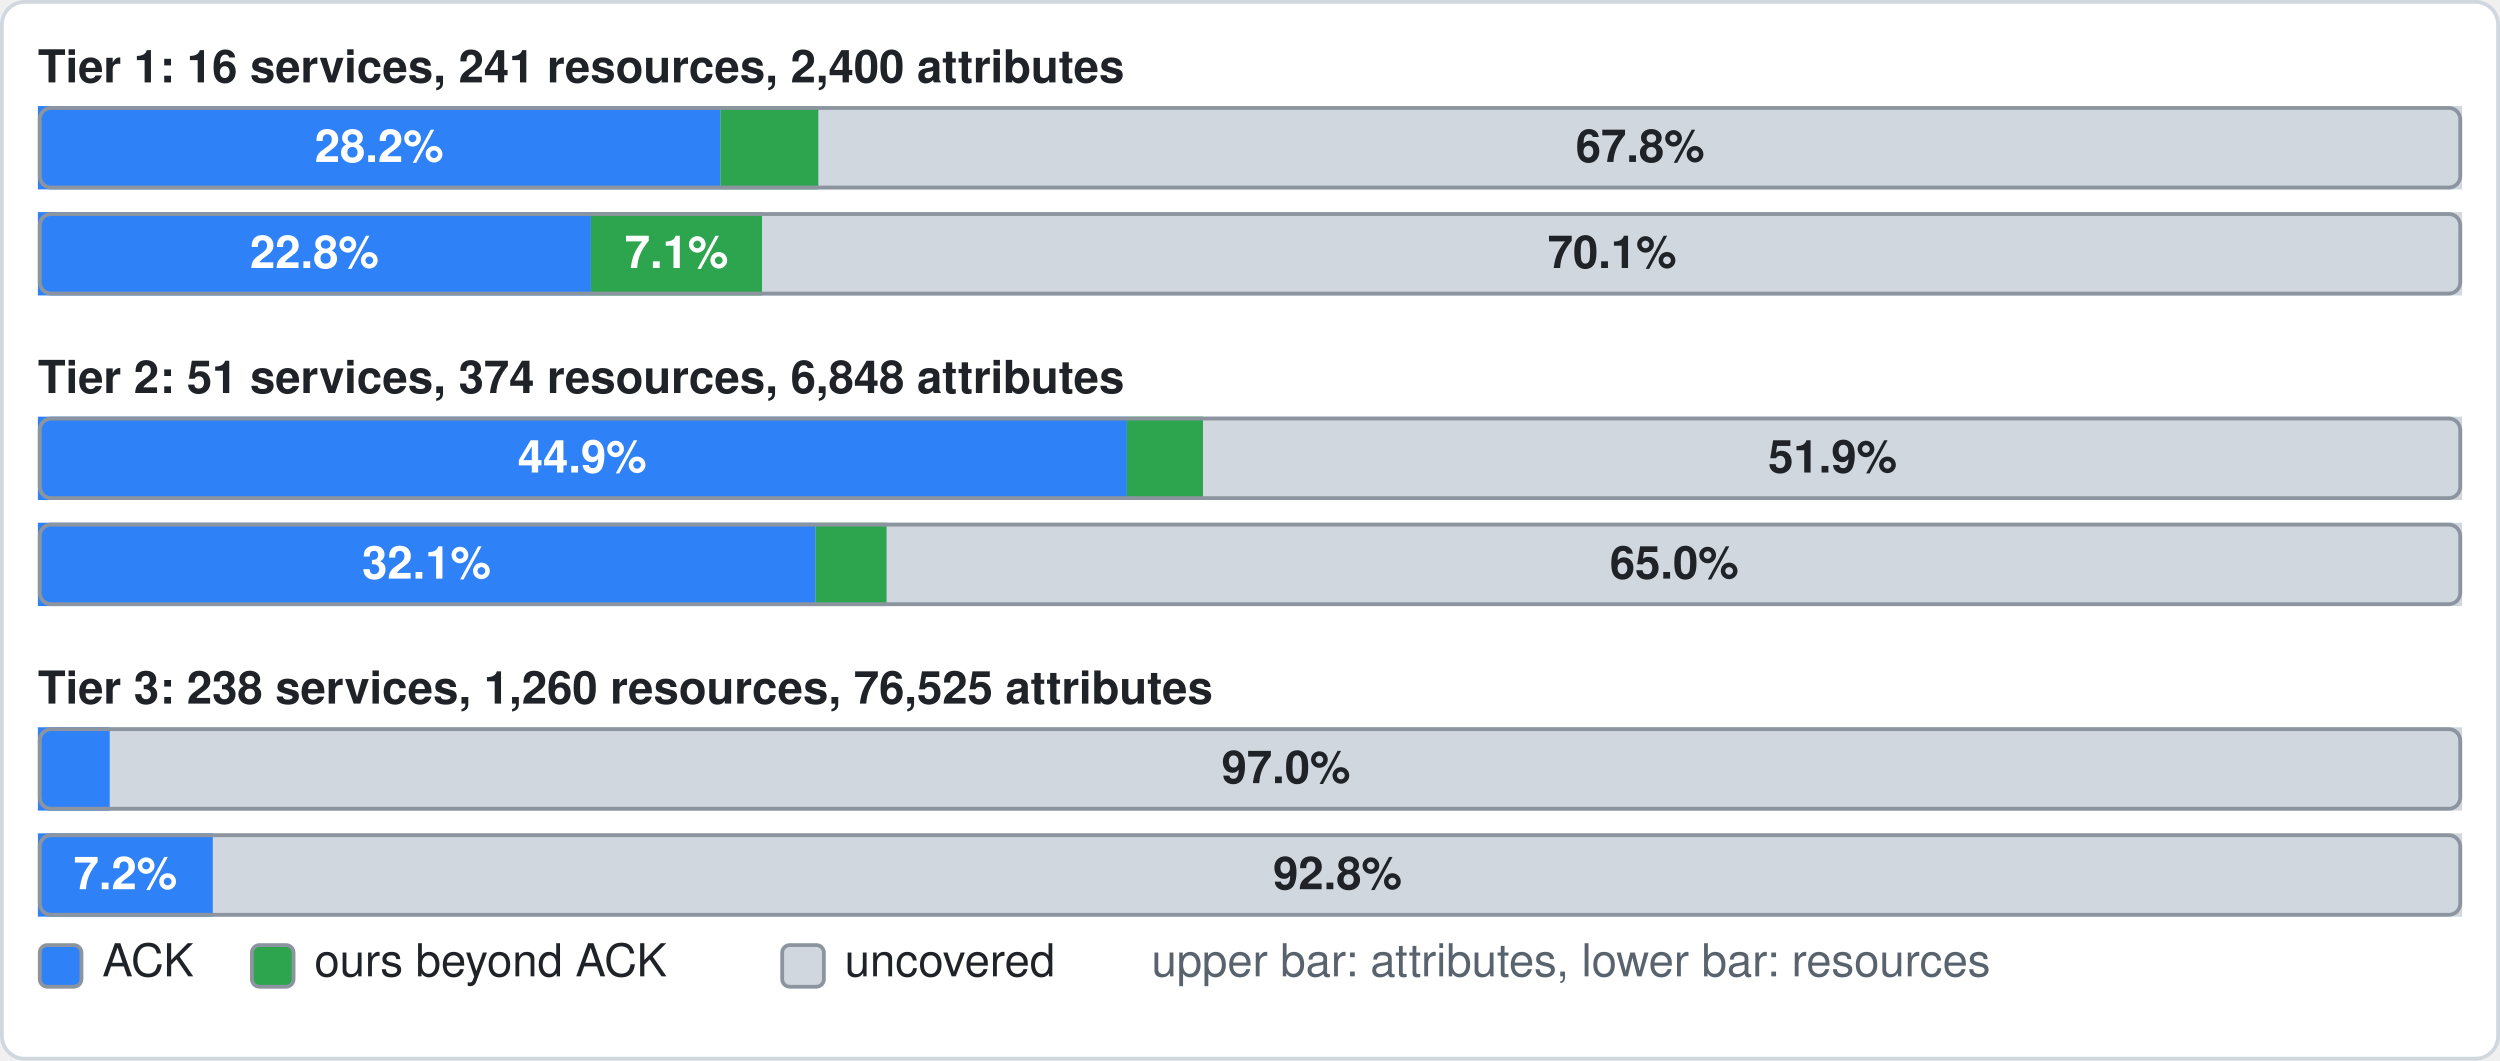
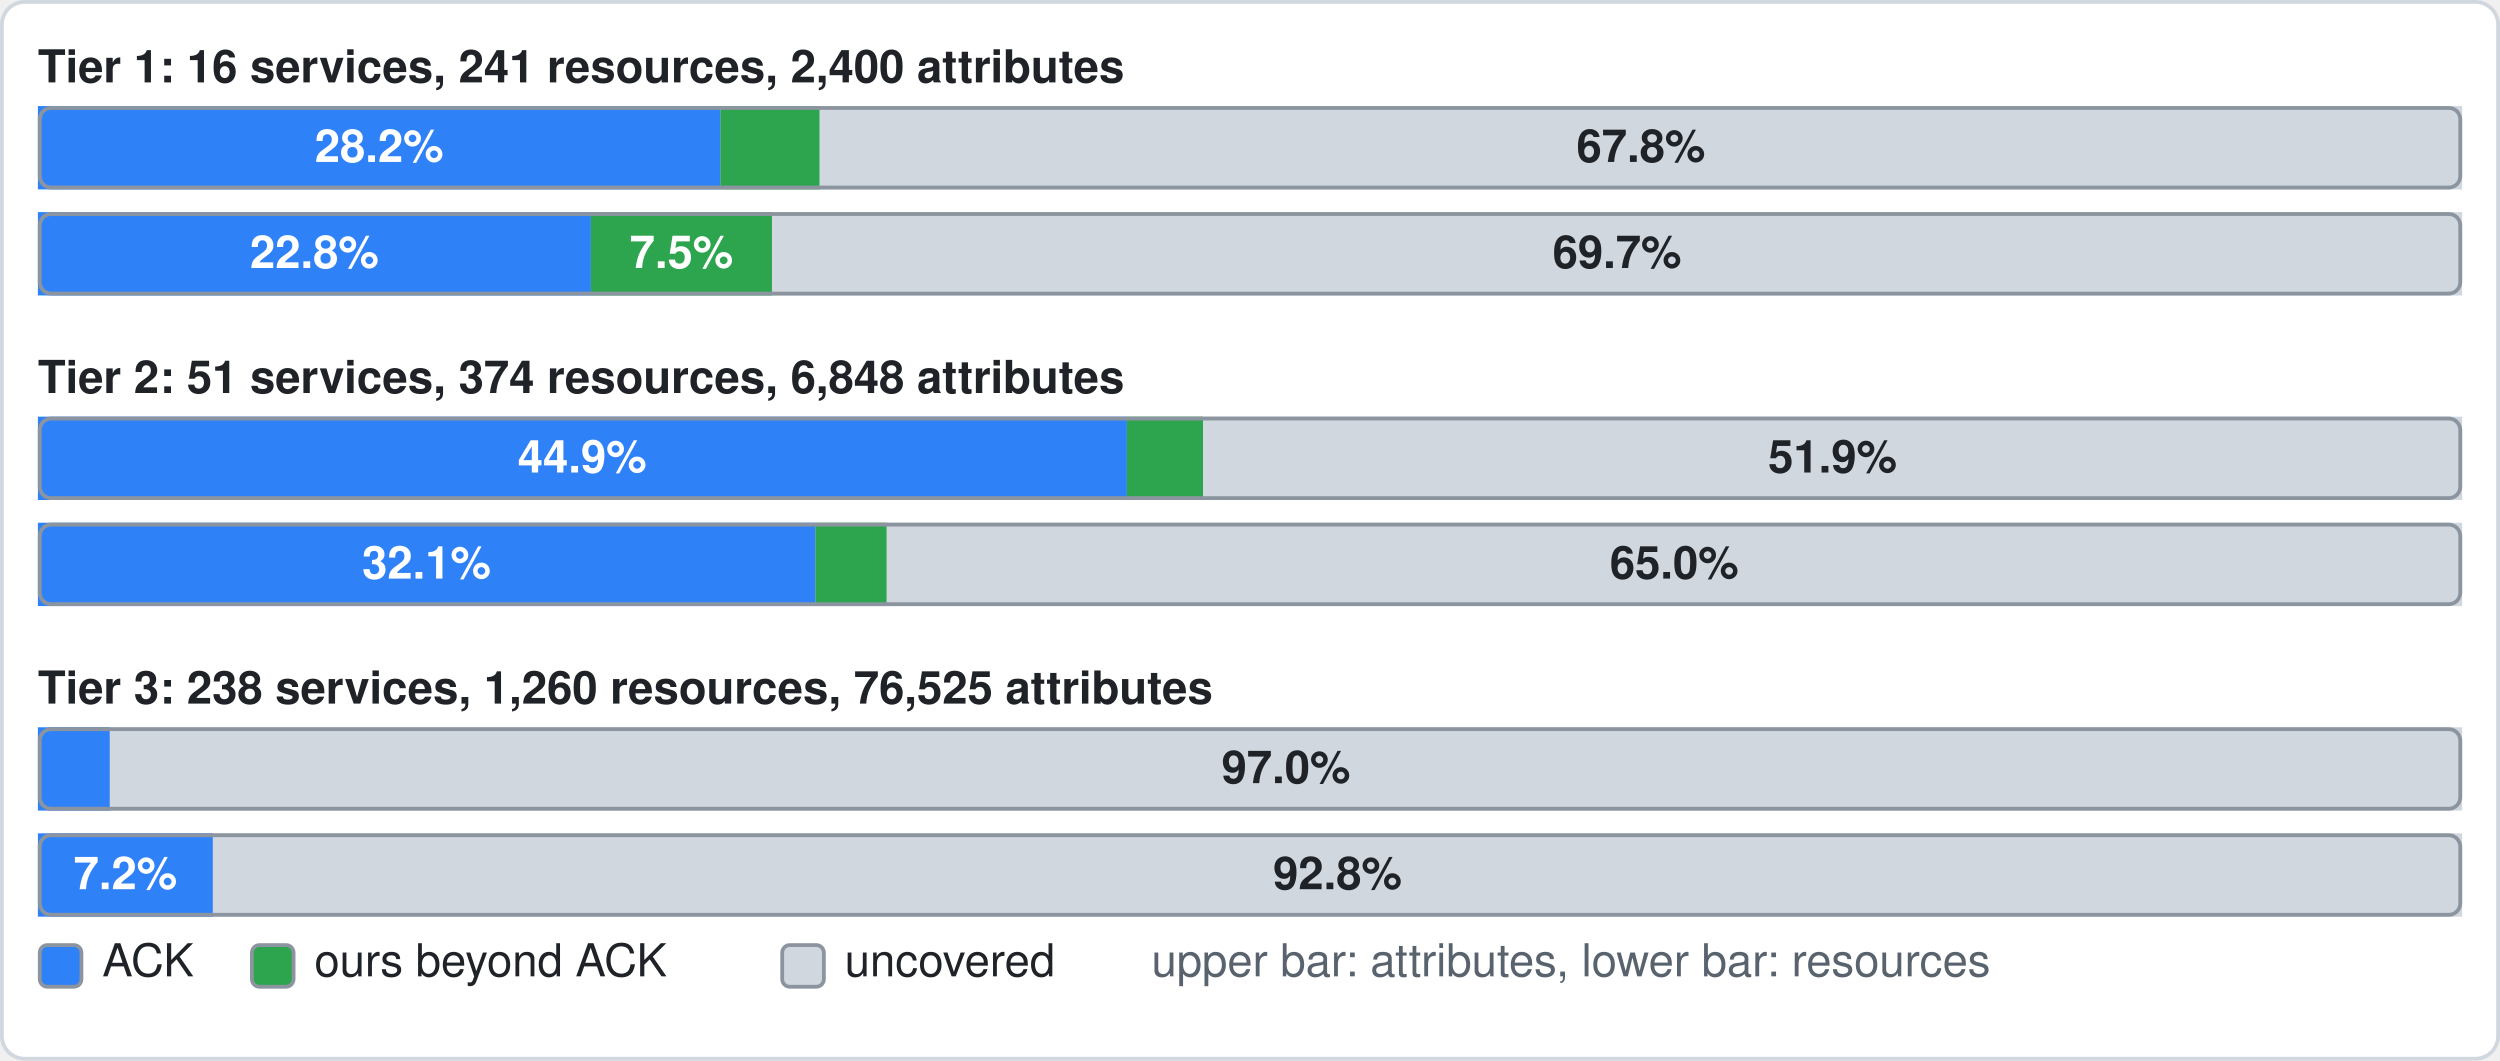
- <svg xmlns="http://www.w3.org/2000/svg" width="660" height="280" viewBox="0 0 660 280" role="img" aria-label="Tier 1: attributes official 28.2%, ours beyond 4.0%, uncovered 67.8%; resources official 22.8%, ours beyond 7.1%, uncovered 70.1%. Tier 2: attributes official 44.9%, ours beyond 3.1%, uncovered 51.9%; resources official 32.1%, ours beyond 2.9%, uncovered 65.0%. Tier 3: attributes official 3.0%, ours beyond 0.0%, uncovered 97.0%; resources official 7.2%, ours beyond 0.0%, uncovered 92.8%">
+ <svg xmlns="http://www.w3.org/2000/svg" width="660" height="280" viewBox="0 0 660 280" role="img" aria-label="Tier 1: attributes official 28.2%, ours beyond 4.1%, uncovered 67.8%; resources official 22.8%, ours beyond 7.5%, uncovered 69.7%. Tier 2: attributes official 44.9%, ours beyond 3.1%, uncovered 51.9%; resources official 32.1%, ours beyond 2.9%, uncovered 65.0%. Tier 3: attributes official 3.0%, ours beyond 0.0%, uncovered 97.0%; resources official 7.2%, ours beyond 0.0%, uncovered 92.8%">
  <rect x="0.5" y="0.5" width="659" height="279" rx="6" fill="#ffffff" stroke="#d0d7de" />
  <text x="10" y="19" font-family="-apple-system,BlinkMacSystemFont,'Segoe UI',Helvetica,Arial,sans-serif" font-size="12" font-weight="600" fill="#1f2328" dominant-baseline="central">Tier 1: 16 services, 241 resources, 2,400 attributes</text>
  <rect x="10" y="28" width="640" height="22" rx="3" fill="#d0d7de" />
  <rect x="10" y="28" width="180.2" height="22" fill="#2f81f7" />
  <text x="100.1" y="40" font-family="-apple-system,BlinkMacSystemFont,'Segoe UI',Helvetica,Arial,sans-serif" font-size="12" font-weight="600" fill="#ffffff" text-anchor="middle" dominant-baseline="central">28.2%</text>
-   <rect x="190.2" y="28" width="25.9" height="22" fill="#2da44e" />
-   <rect x="216.1" y="28" width="433.9" height="22" fill="#d0d7de" />
-   <text x="433" y="40" font-family="-apple-system,BlinkMacSystemFont,'Segoe UI',Helvetica,Arial,sans-serif" font-size="12" font-weight="600" fill="#1f2328" text-anchor="middle" dominant-baseline="central">67.8%</text>
+   <rect x="190.2" y="28" width="26.2" height="22" fill="#2da44e" />
+   <rect x="216.4" y="28" width="433.6" height="22" fill="#d0d7de" />
+   <text x="433.2" y="40" font-family="-apple-system,BlinkMacSystemFont,'Segoe UI',Helvetica,Arial,sans-serif" font-size="12" font-weight="600" fill="#1f2328" text-anchor="middle" dominant-baseline="central">67.8%</text>
  <rect x="10.5" y="28.5" width="639" height="21" rx="3" fill="none" stroke="#8c959f" />
  <rect x="10" y="56" width="640" height="22" rx="3" fill="#d0d7de" />
  <rect x="10" y="56" width="146" height="22" fill="#2f81f7" />
  <text x="83" y="68" font-family="-apple-system,BlinkMacSystemFont,'Segoe UI',Helvetica,Arial,sans-serif" font-size="12" font-weight="600" fill="#ffffff" text-anchor="middle" dominant-baseline="central">22.8%</text>
-   <rect x="156" y="56" width="45.2" height="22" fill="#2da44e" />
-   <text x="178.6" y="68" font-family="-apple-system,BlinkMacSystemFont,'Segoe UI',Helvetica,Arial,sans-serif" font-size="12" font-weight="600" fill="#ffffff" text-anchor="middle" dominant-baseline="central">7.1%</text>
-   <rect x="201.2" y="56" width="448.8" height="22" fill="#d0d7de" />
-   <text x="425.6" y="68" font-family="-apple-system,BlinkMacSystemFont,'Segoe UI',Helvetica,Arial,sans-serif" font-size="12" font-weight="600" fill="#1f2328" text-anchor="middle" dominant-baseline="central">70.1%</text>
+   <rect x="156" y="56" width="47.8" height="22" fill="#2da44e" />
+   <text x="179.9" y="68" font-family="-apple-system,BlinkMacSystemFont,'Segoe UI',Helvetica,Arial,sans-serif" font-size="12" font-weight="600" fill="#ffffff" text-anchor="middle" dominant-baseline="central">7.5%</text>
+   <rect x="203.8" y="56" width="446.2" height="22" fill="#d0d7de" />
+   <text x="426.9" y="68" font-family="-apple-system,BlinkMacSystemFont,'Segoe UI',Helvetica,Arial,sans-serif" font-size="12" font-weight="600" fill="#1f2328" text-anchor="middle" dominant-baseline="central">69.7%</text>
  <rect x="10.5" y="56.5" width="639" height="21" rx="3" fill="none" stroke="#8c959f" />
  <text x="10" y="101" font-family="-apple-system,BlinkMacSystemFont,'Segoe UI',Helvetica,Arial,sans-serif" font-size="12" font-weight="600" fill="#1f2328" dominant-baseline="central">Tier 2: 51 services, 374 resources, 6,848 attributes</text>
  <rect x="10" y="110" width="640" height="22" rx="3" fill="#d0d7de" />
  <rect x="10" y="110" width="287.5" height="22" fill="#2f81f7" />
  <text x="153.7" y="122" font-family="-apple-system,BlinkMacSystemFont,'Segoe UI',Helvetica,Arial,sans-serif" font-size="12" font-weight="600" fill="#ffffff" text-anchor="middle" dominant-baseline="central">44.9%</text>
  <rect x="297.5" y="110" width="20.1" height="22" fill="#2da44e" />
  <rect x="317.6" y="110" width="332.4" height="22" fill="#d0d7de" />
  <text x="483.8" y="122" font-family="-apple-system,BlinkMacSystemFont,'Segoe UI',Helvetica,Arial,sans-serif" font-size="12" font-weight="600" fill="#1f2328" text-anchor="middle" dominant-baseline="central">51.9%</text>
  <rect x="10.5" y="110.5" width="639" height="21" rx="3" fill="none" stroke="#8c959f" />
  <rect x="10" y="138" width="640" height="22" rx="3" fill="#d0d7de" />
  <rect x="10" y="138" width="205.3" height="22" fill="#2f81f7" />
  <text x="112.6" y="150" font-family="-apple-system,BlinkMacSystemFont,'Segoe UI',Helvetica,Arial,sans-serif" font-size="12" font-weight="600" fill="#ffffff" text-anchor="middle" dominant-baseline="central">32.1%</text>
  <rect x="215.3" y="138" width="18.8" height="22" fill="#2da44e" />
  <rect x="234.1" y="138" width="415.9" height="22" fill="#d0d7de" />
  <text x="442" y="150" font-family="-apple-system,BlinkMacSystemFont,'Segoe UI',Helvetica,Arial,sans-serif" font-size="12" font-weight="600" fill="#1f2328" text-anchor="middle" dominant-baseline="central">65.0%</text>
  <rect x="10.5" y="138.5" width="639" height="21" rx="3" fill="none" stroke="#8c959f" />
  <text x="10" y="183" font-family="-apple-system,BlinkMacSystemFont,'Segoe UI',Helvetica,Arial,sans-serif" font-size="12" font-weight="600" fill="#1f2328" dominant-baseline="central">Tier 3: 238 services, 1,260 resources, 76,525 attributes</text>
  <rect x="10" y="192" width="640" height="22" rx="3" fill="#d0d7de" />
  <rect x="10" y="192" width="19" height="22" fill="#2f81f7" />
  <rect x="29" y="192" width="621" height="22" fill="#d0d7de" />
  <text x="339.5" y="204" font-family="-apple-system,BlinkMacSystemFont,'Segoe UI',Helvetica,Arial,sans-serif" font-size="12" font-weight="600" fill="#1f2328" text-anchor="middle" dominant-baseline="central">97.0%</text>
  <rect x="10.5" y="192.5" width="639" height="21" rx="3" fill="none" stroke="#8c959f" />
  <rect x="10" y="220" width="640" height="22" rx="3" fill="#d0d7de" />
  <rect x="10" y="220" width="46.2" height="22" fill="#2f81f7" />
  <text x="33.1" y="232" font-family="-apple-system,BlinkMacSystemFont,'Segoe UI',Helvetica,Arial,sans-serif" font-size="12" font-weight="600" fill="#ffffff" text-anchor="middle" dominant-baseline="central">7.2%</text>
  <rect x="56.2" y="220" width="593.8" height="22" fill="#d0d7de" />
  <text x="353.1" y="232" font-family="-apple-system,BlinkMacSystemFont,'Segoe UI',Helvetica,Arial,sans-serif" font-size="12" font-weight="600" fill="#1f2328" text-anchor="middle" dominant-baseline="central">92.8%</text>
  <rect x="10.5" y="220.5" width="639" height="21" rx="3" fill="none" stroke="#8c959f" />
  <rect x="10.5" y="249.5" width="11" height="11" rx="2" fill="#2f81f7" stroke="#8c959f" />
  <text x="27" y="255" font-family="-apple-system,BlinkMacSystemFont,'Segoe UI',Helvetica,Arial,sans-serif" font-size="12" fill="#1f2328" dominant-baseline="central">ACK</text>
  <rect x="66.5" y="249.5" width="11" height="11" rx="2" fill="#2da44e" stroke="#8c959f" />
  <text x="83" y="255" font-family="-apple-system,BlinkMacSystemFont,'Segoe UI',Helvetica,Arial,sans-serif" font-size="12" fill="#1f2328" dominant-baseline="central">ours beyond ACK</text>
  <rect x="206.5" y="249.5" width="11" height="11" rx="2" fill="#d0d7de" stroke="#8c959f" />
  <text x="223" y="255" font-family="-apple-system,BlinkMacSystemFont,'Segoe UI',Helvetica,Arial,sans-serif" font-size="12" fill="#1f2328" dominant-baseline="central">uncovered</text>
  <text x="304" y="255" font-family="-apple-system,BlinkMacSystemFont,'Segoe UI',Helvetica,Arial,sans-serif" font-size="12" fill="#59636e" dominant-baseline="central">upper bar: attributes, lower bar: resources</text>
</svg>
